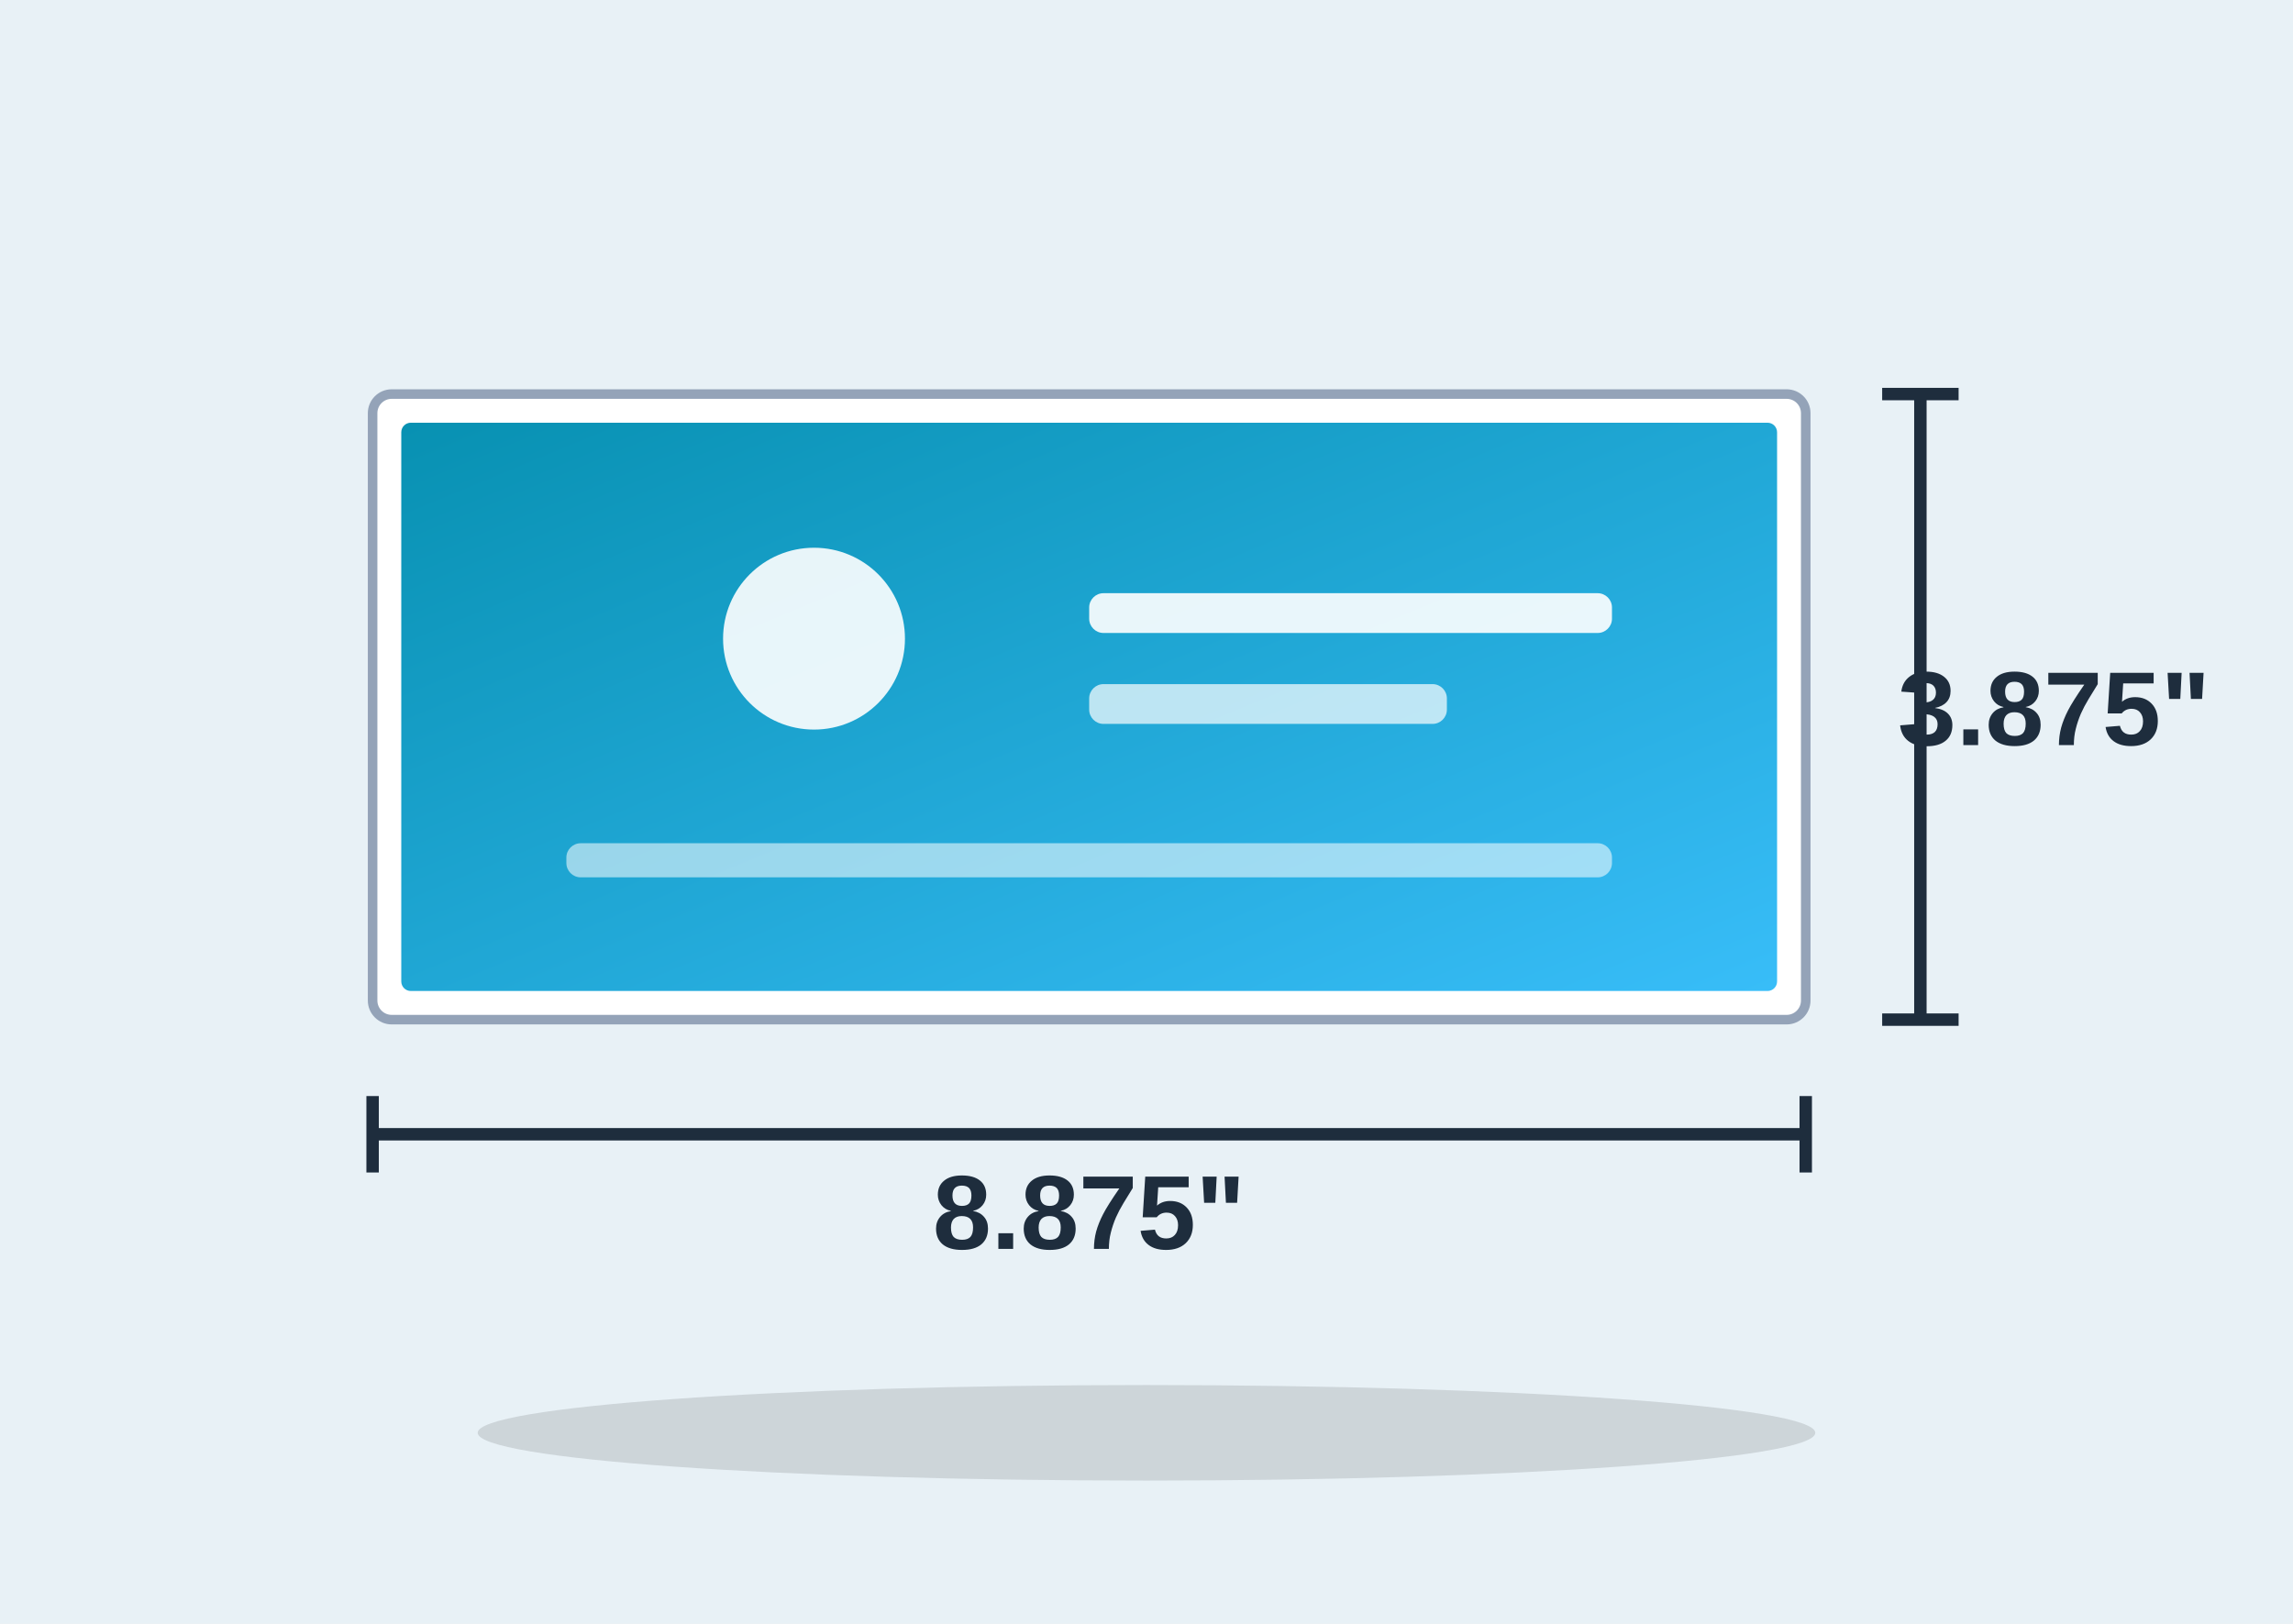
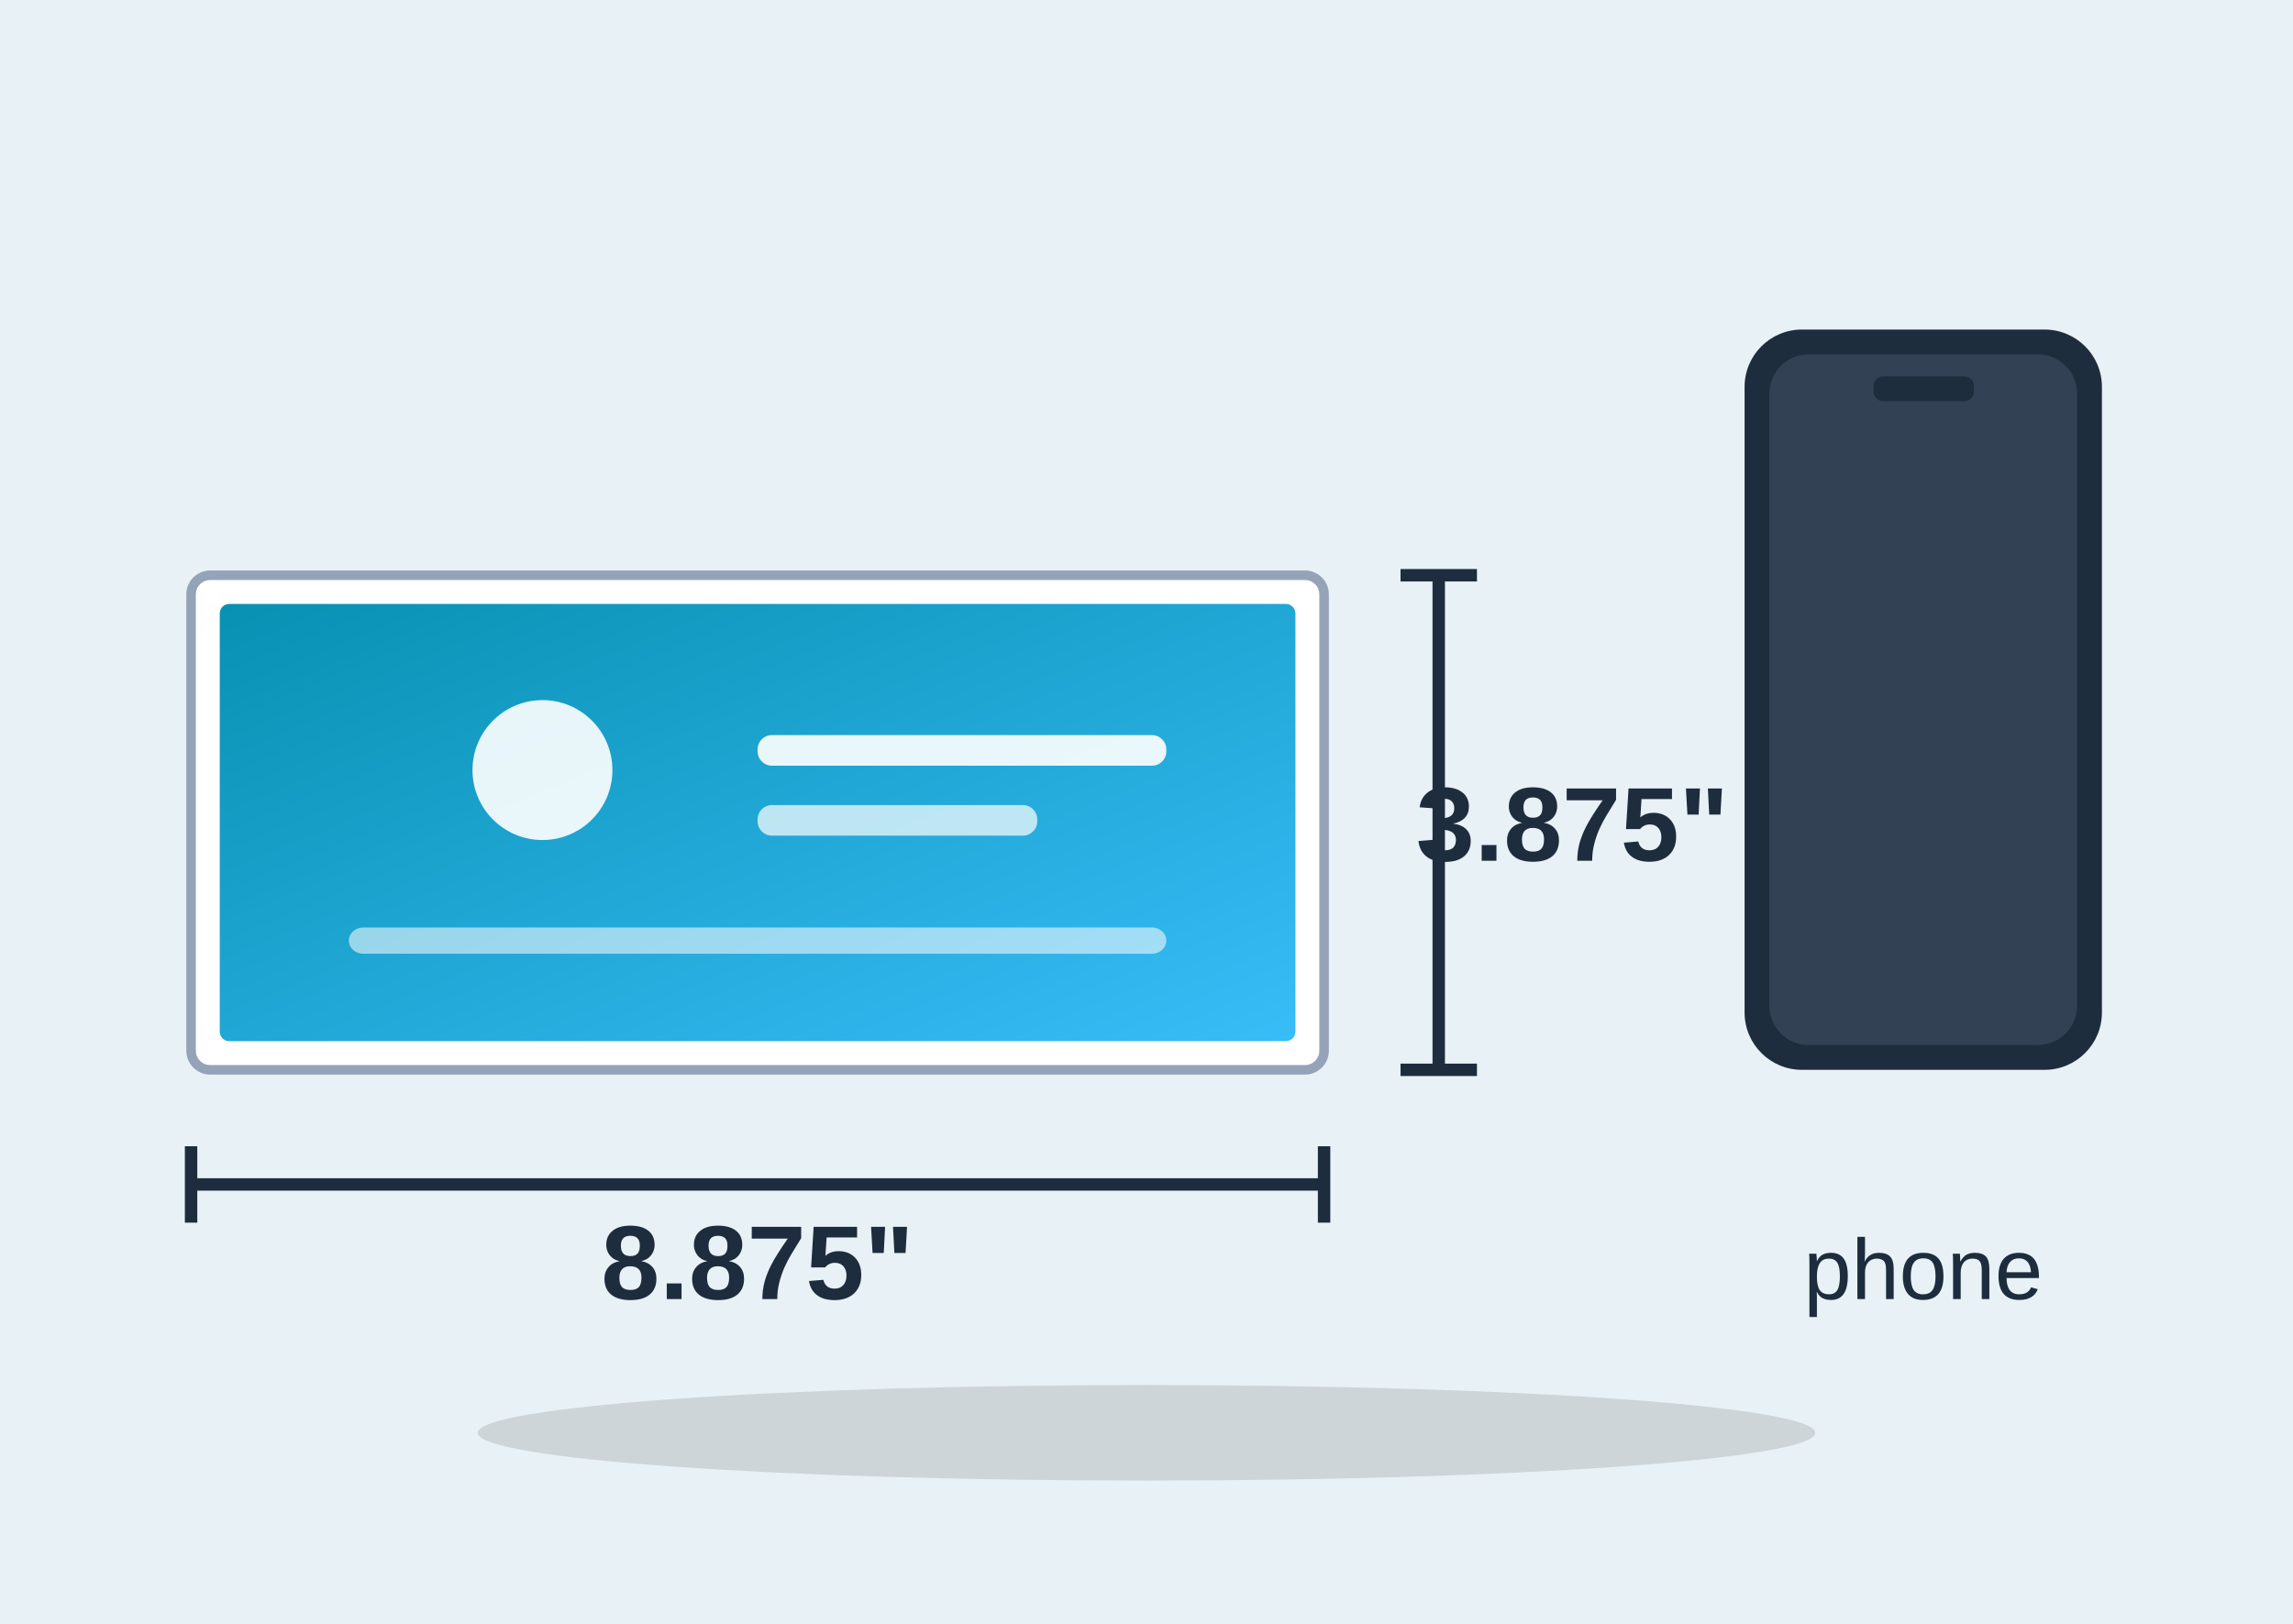
<svg xmlns="http://www.w3.org/2000/svg" viewBox="0 0 240 170" width="240" height="170" role="img" aria-label="#9 (8.875&quot; × 3.875&quot;)">
  <defs>
    <linearGradient id="ga" x1="0" y1="0" x2="1" y2="1">
      <stop offset="0" stop-color="#0891B2" />
      <stop offset="1" stop-color="#38BDF8" />
    </linearGradient>
    <linearGradient id="gb" x1="0" y1="0" x2="1" y2="1">
      <stop offset="0" stop-color="#1E2D3D" />
      <stop offset="1" stop-color="#3B5068" />
    </linearGradient>
    <linearGradient id="gs" x1="0" y1="0" x2="1" y2="0">
      <stop offset="0" stop-color="#fff" stop-opacity="0" />
      <stop offset=".5" stop-color="#fff" stop-opacity=".55" />
      <stop offset="1" stop-color="#fff" stop-opacity="0" />
    </linearGradient>
    <radialGradient id="glow" cx=".5" cy=".5" r=".6">
      <stop offset="0" stop-color="#FFF7C2" />
      <stop offset="1" stop-color="#FFE08A" stop-opacity="0" />
    </radialGradient>
    <pattern id="dots" width="6" height="6" patternUnits="userSpaceOnUse">
      <circle cx="3" cy="3" r="1.4" fill="#fff" fill-opacity=".85" />
    </pattern>
    <pattern id="flute" width="8" height="8" patternUnits="userSpaceOnUse">
      <rect width="8" height="8" fill="#F8FAFC" />
      <path d="M0 4h8" stroke="#CBD5E1" stroke-width="1.2" />
    </pattern>
  </defs>
  <rect width="240" height="170" fill="#E8F1F6" />
  <ellipse cx="120" cy="150" rx="70" ry="5" fill="#000" fill-opacity=".12" />
-   <rect x="39.0" y="41.254" width="150.0" height="65.493" rx="2" fill="#fff" stroke="#94A3B8" />
-   <rect x="42.0" y="44.254" width="144.0" height="59.493" rx="1" fill="url(#ga)" />
-   <circle cx="85.2" cy="66.861" r="9.519" fill="#fff" fill-opacity=".9" />
-   <rect x="114.0" y="62.101" width="54.72" height="4.165" rx="1.5" fill="#fff" fill-opacity=".9" />
-   <rect x="114.0" y="71.62" width="37.44" height="4.165" rx="1.5" fill="#fff" fill-opacity=".7" />
-   <rect x="59.28" y="88.278" width="109.44" height="3.57" rx="1.5" fill="#fff" fill-opacity=".55" />
-   <path d="M39.0 118.746H189.0M39.0 114.746v8M189.0 114.746v8" stroke="#1E2D3D" stroke-width="1.3" />
-   <text x="114.0" y="130.746" text-anchor="middle" font-family="Arial,Helvetica,sans-serif" font-size="11" font-weight="700" fill="#1E2D3D">8.875"</text>
-   <path d="M201.0 41.254V106.746M197.0 41.254h8M197.0 106.746h8" stroke="#1E2D3D" stroke-width="1.3" />
-   <text x="215.0" y="78.0" text-anchor="middle" font-family="Arial,Helvetica,sans-serif" font-size="11" font-weight="700" fill="#1E2D3D">3.875"</text>
+   <rect x="20.0" y="60.223" width="118.587" height="51.777" rx="2" fill="#fff" stroke="#94A3B8" />
+   <rect x="23.0" y="63.223" width="112.587" height="45.777" rx="1" fill="url(#ga)" />
+   <circle cx="56.776" cy="80.618" r="7.324" fill="#fff" fill-opacity=".9" />
+   <rect x="79.293" y="76.956" width="42.783" height="3.204" rx="1.5" fill="#fff" fill-opacity=".9" />
+   <rect x="79.293" y="84.28" width="29.273" height="3.204" rx="1.5" fill="#fff" fill-opacity=".7" />
+   <rect x="36.51" y="97.098" width="85.566" height="2.747" rx="1.5" fill="#fff" fill-opacity=".55" />
+   <path d="M20.0 124.0H138.587M20.0 120.0v8M138.587 120.0v8" stroke="#1E2D3D" stroke-width="1.3" />
+   <text x="79.293" y="136.0" text-anchor="middle" font-family="Arial,Helvetica,sans-serif" font-size="11" font-weight="700" fill="#1E2D3D">8.875"</text>
+   <path d="M150.587 60.223V112.0M146.587 60.223h8M146.587 112.0h8" stroke="#1E2D3D" stroke-width="1.3" />
+   <text x="164.587" y="90.111" text-anchor="middle" font-family="Arial,Helvetica,sans-serif" font-size="11" font-weight="700" fill="#1E2D3D">3.875"</text>
+   <rect x="182.6" y="34.5" width="37.4" height="77.5" rx="6.0" fill="#1E2D3D" />
+   <rect x="185.2" y="37.1" width="32.2" height="72.3" rx="4.1" fill="#334155" />
+   <rect x="196.1" y="39.4" width="10.5" height="2.6" rx="1" fill="#1E2D3D" />
+   <text x="201.293" y="136" text-anchor="middle" font-family="Arial,Helvetica,sans-serif" font-size="9" font-weight="400" fill="#1E2D3D">phone</text>
</svg>
